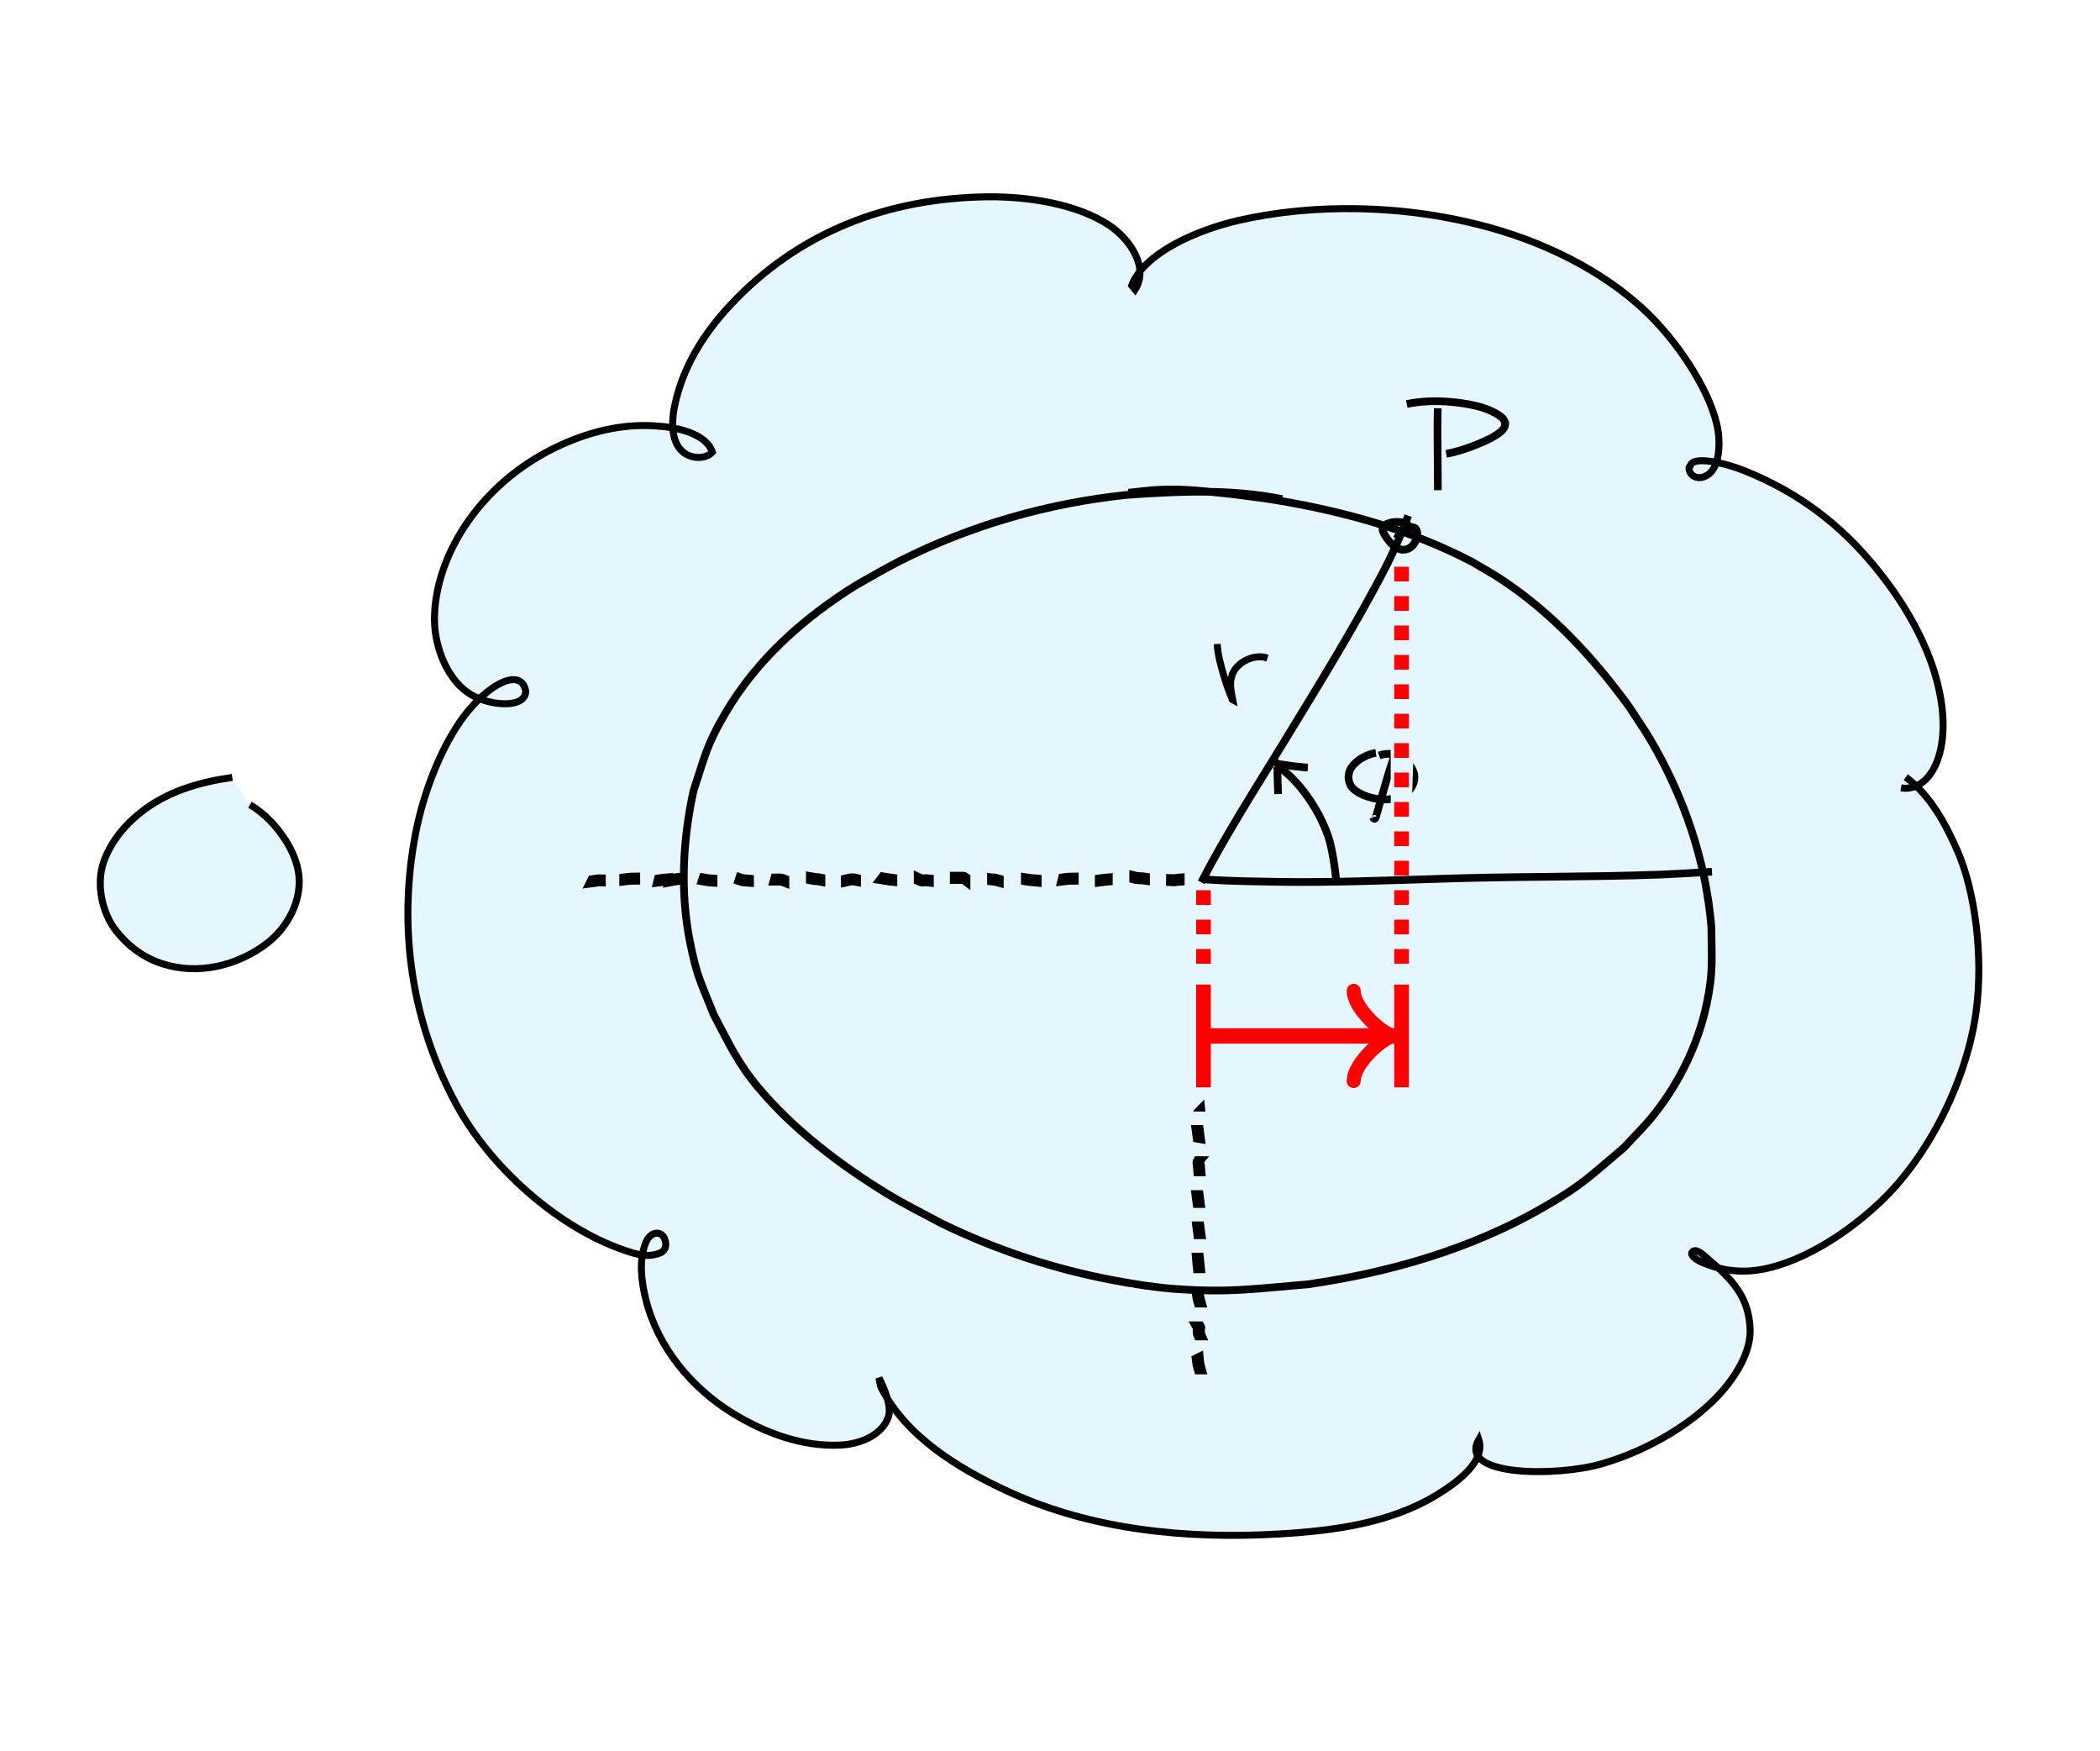
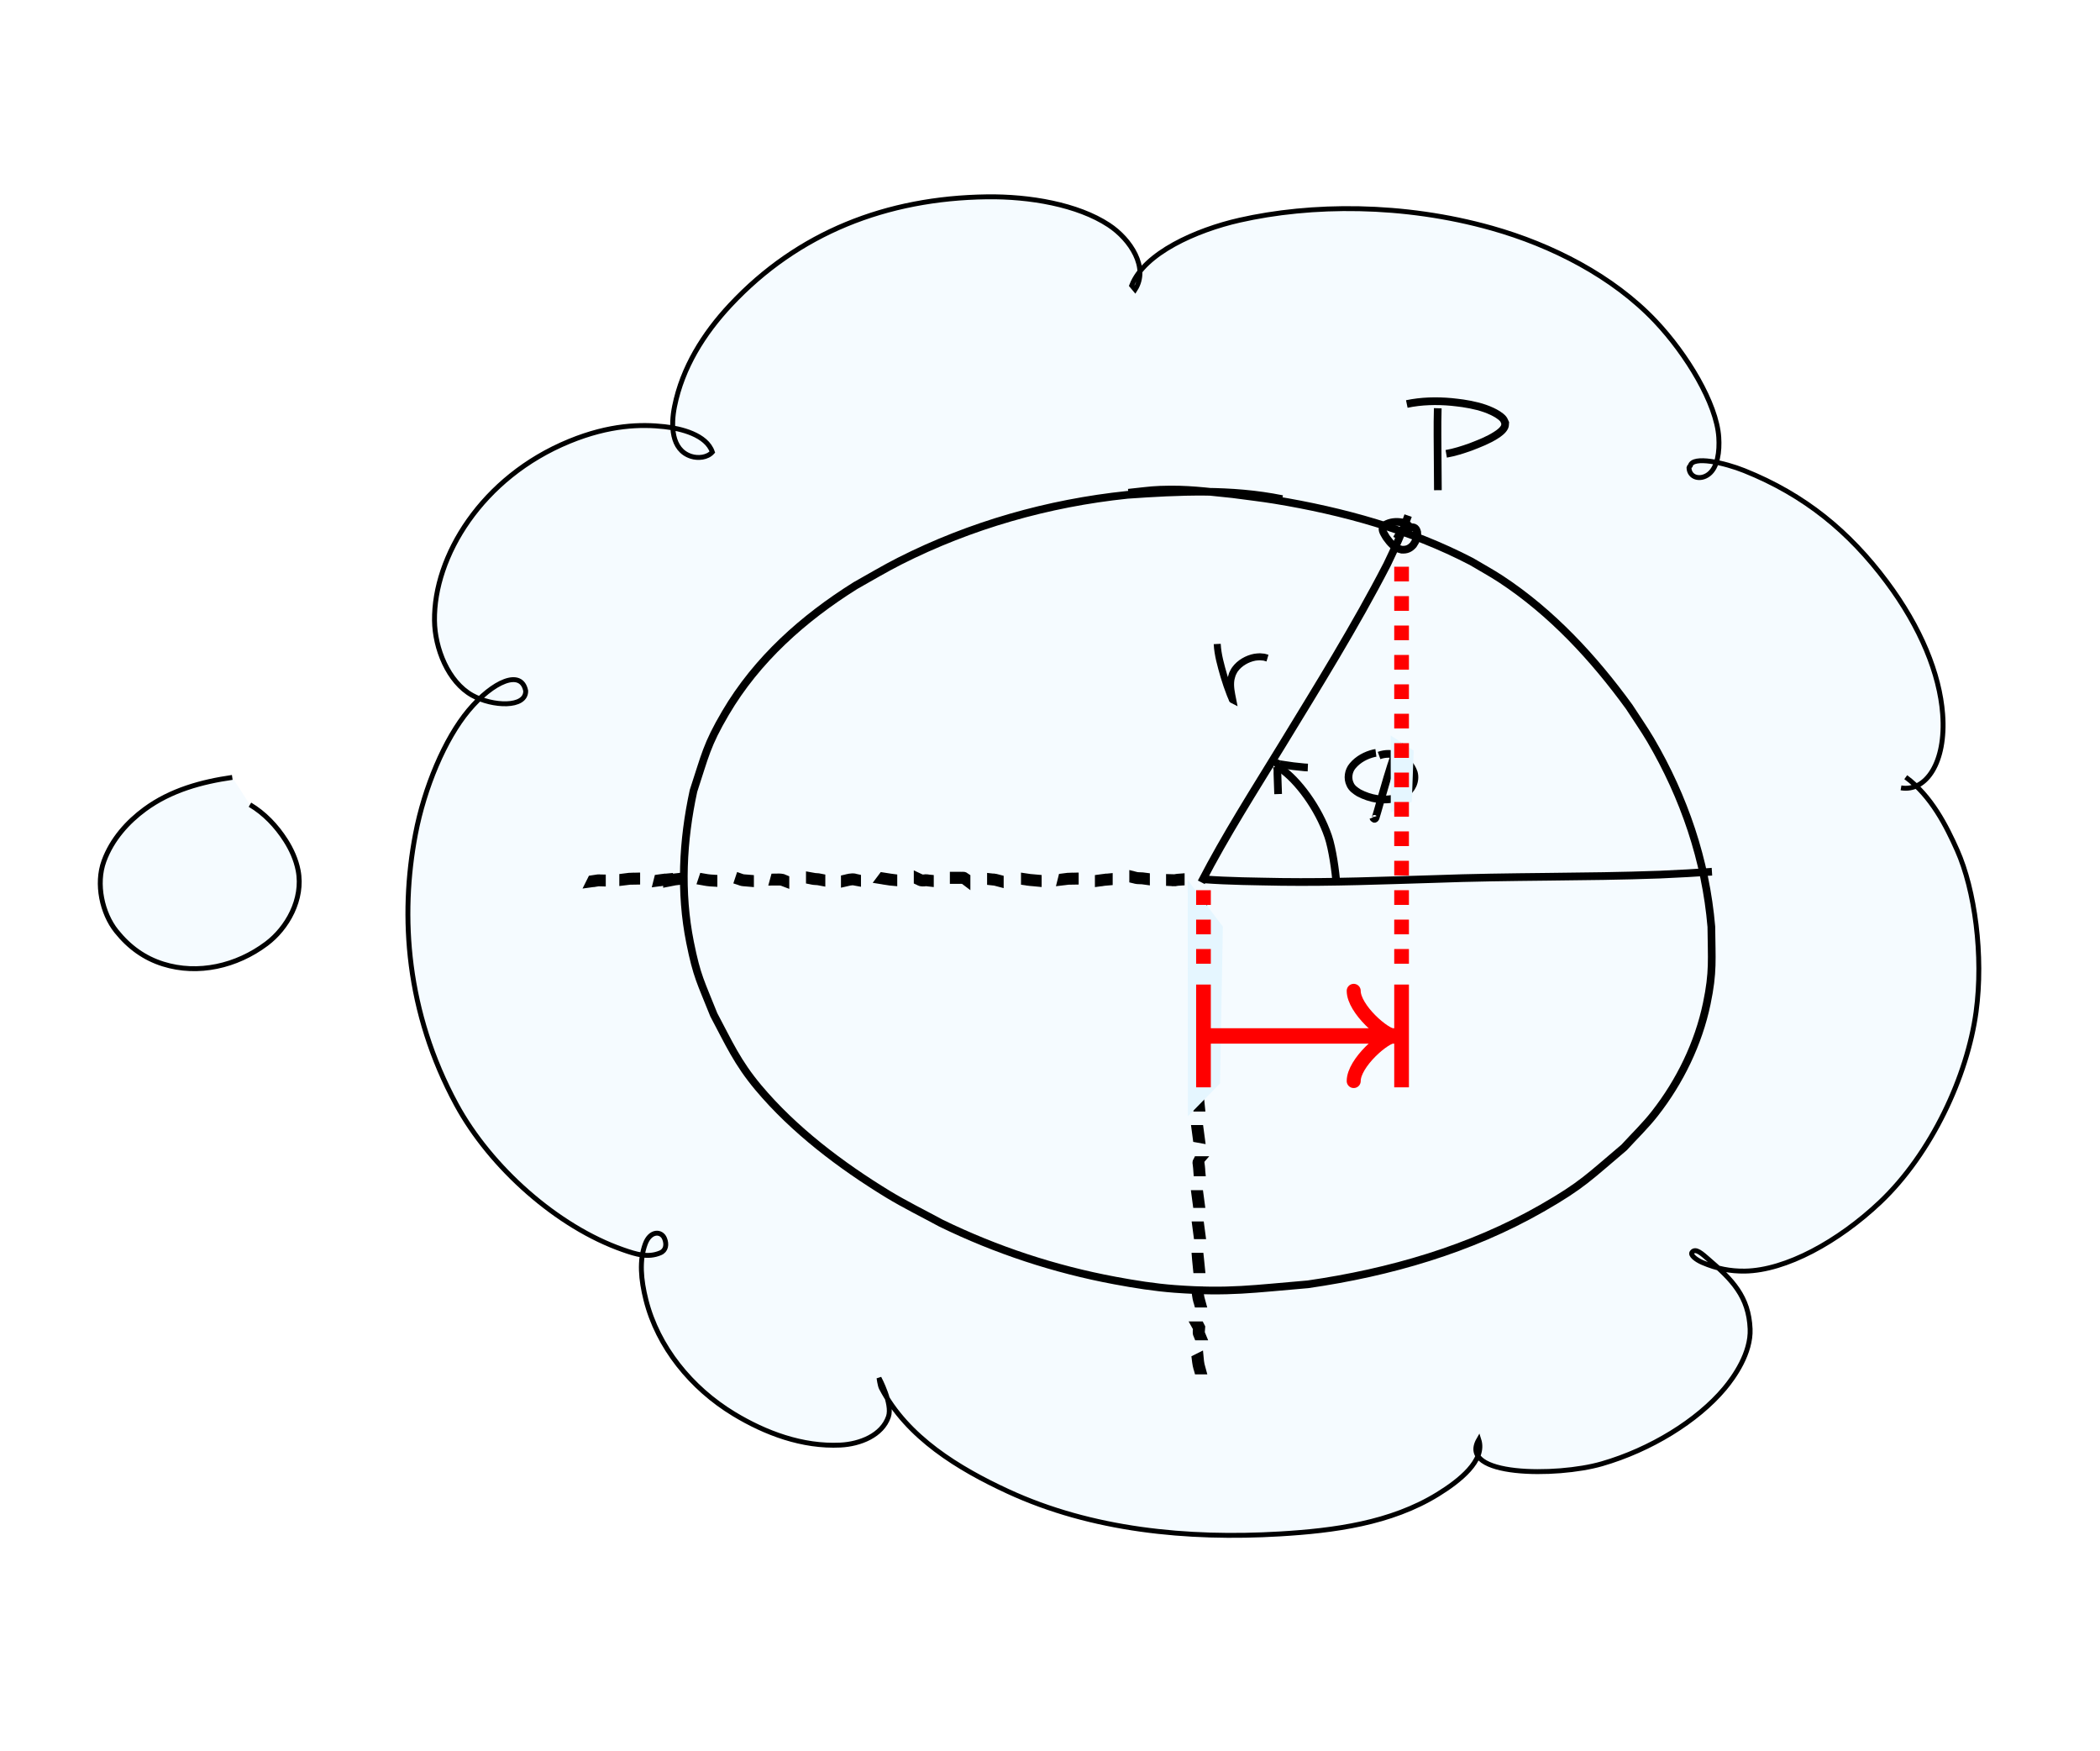
<svg xmlns="http://www.w3.org/2000/svg" width="300" height="250">
-   <path d="M35.706 114.93c2.035 1.209 3.758 2.99 5.113 5.115.81 1.27 1.476 2.734 1.771 4.266.798 4.137-1.58 8.268-4.517 10.47-4.29 3.216-9.78 4.463-14.772 2.9-2.65-.829-4.844-2.396-6.68-4.692-2.037-2.545-2.958-6.752-1.77-10.01 1.147-3.143 3.417-5.618 5.838-7.398 3.715-2.733 8.14-3.926 12.492-4.551" style="fill:#e5f6ff;fill-opacity:1;stroke:#000;stroke-width:1;stroke-dasharray:none" />
-   <path d="M272.251 110.997c3.649 2.68 5.813 6.992 7.345 10.433 2.51 5.637 3.8 15.04 2.7 23.108-1.248 9.142-6.372 20.217-13.709 27.159-5.963 5.642-13.472 9.753-19.313 9.844-2.101.033-4.023-.35-6.05-1.217-1-.427-1.785-1.103-1.507-1.46.498-.697 1.498.265 2.268.924 3.493 2.99 5.835 5.391 6.031 10.01.145 3.418-2.267 6.855-3.67 8.525-3.877 4.617-10.544 8.724-17.508 10.738-6.48 1.873-20.623 1.813-17.582-3.46.97 2.99-2.783 5.92-5.862 7.817-6.722 4.14-14.82 5.202-22.555 5.66-13.19.78-26.867-.535-38.848-6.075-7.047-3.26-14.406-7.71-18.088-14.768-.179-.343-.328-1.427-.328-1.427s1.974 3.683 1.344 5.531c-.91 2.669-4.063 3.91-6.854 4.047-5.437.267-10.713-1.71-15.224-4.441-6.103-3.696-10.88-9.585-12.564-16.293-.72-2.873-.972-5.64-.092-8.013.704-1.9 2.321-1.861 2.76-.723.315.788.22 1.668-.616 2.02-1.766.742-3.446.212-5.32-.442-9.395-3.278-18.961-11.779-23.827-20.763-7.13-13.167-8.078-26.839-5.83-38.606 1.27-6.65 4.194-13.603 7.577-17.65 3.539-4.233 7.56-5.916 8.171-2.807.056 2.454-4.743 2.25-7.635.642-3.452-1.918-5.347-6.73-5.394-10.672-.11-9.13 6.694-20.458 19.278-25.618 5.77-2.366 10.262-2.45 13.569-2.081 2.354.263 6.01 1.148 6.846 3.626-.716.805-2.05.925-3.031.61-2.884-.922-2.898-4.505-2.367-7.138 1.116-5.538 4.142-10.377 7.968-14.47 9.67-10.342 22.317-15.267 36.653-15.456 6.093-.08 12.95 1.095 17.408 4.023 3.13 2.057 5.75 6.127 3.763 9.221l-.487-.582c1.761-4.608 9.233-7.927 15.401-9.324 10.236-2.318 23.379-2.432 36.061 1.142 8.554 2.41 17.28 6.848 23.365 13.286 4.473 4.734 8.724 11.746 9.041 16.573.133 2.03-.156 4.294-1.44 5.277-1.197.917-2.76.489-2.815-.916 0 0 .032-.11.061-.158.034-.054.129-.142.129-.142.351-1.439 4.86-.436 7.716.709 8.637 3.461 14.988 8.712 20.333 15.867 4.89 6.543 7.565 13.169 7.999 18.897.526 6.956-2.42 11.139-5.95 10.539" style="fill:#e5f6ff;fill-opacity:1;stroke:#000;stroke-width:1;stroke-dasharray:none" />
+   <path d="M35.706 114.93c2.035 1.209 3.758 2.99 5.113 5.115.81 1.27 1.476 2.734 1.771 4.266.798 4.137-1.58 8.268-4.517 10.47-4.29 3.216-9.78 4.463-14.772 2.9-2.65-.829-4.844-2.396-6.68-4.692-2.037-2.545-2.958-6.752-1.77-10.01 1.147-3.143 3.417-5.618 5.838-7.398 3.715-2.733 8.14-3.926 12.492-4.551M272.251 110.997c3.649 2.68 5.813 6.992 7.345 10.433 2.51 5.637 3.8 15.04 2.7 23.108-1.248 9.142-6.372 20.217-13.709 27.159-5.963 5.642-13.472 9.753-19.313 9.844-2.101.033-4.023-.35-6.05-1.217-1-.427-1.785-1.103-1.507-1.46.498-.697 1.498.265 2.268.924 3.493 2.99 5.835 5.391 6.031 10.01.145 3.418-2.267 6.855-3.67 8.525-3.877 4.617-10.544 8.724-17.508 10.738-6.48 1.873-20.623 1.813-17.582-3.46.97 2.99-2.783 5.92-5.862 7.817-6.722 4.14-14.82 5.202-22.555 5.66-13.19.78-26.867-.535-38.848-6.075-7.047-3.26-14.406-7.71-18.088-14.768-.179-.343-.328-1.427-.328-1.427s1.974 3.683 1.344 5.531c-.91 2.669-4.063 3.91-6.854 4.047-5.437.267-10.713-1.71-15.224-4.441-6.103-3.696-10.88-9.585-12.564-16.293-.72-2.873-.972-5.64-.092-8.013.704-1.9 2.321-1.861 2.76-.723.315.788.22 1.668-.616 2.02-1.766.742-3.446.212-5.32-.442-9.395-3.278-18.961-11.779-23.827-20.763-7.13-13.167-8.078-26.839-5.83-38.606 1.27-6.65 4.194-13.603 7.577-17.65 3.539-4.233 7.56-5.916 8.171-2.807.056 2.454-4.743 2.25-7.635.642-3.452-1.918-5.347-6.73-5.394-10.672-.11-9.13 6.694-20.458 19.278-25.618 5.77-2.366 10.262-2.45 13.569-2.081 2.354.263 6.01 1.148 6.846 3.626-.716.805-2.05.925-3.031.61-2.884-.922-2.898-4.505-2.367-7.138 1.116-5.538 4.142-10.377 7.968-14.47 9.67-10.342 22.317-15.267 36.653-15.456 6.093-.08 12.95 1.095 17.408 4.023 3.13 2.057 5.75 6.127 3.763 9.221l-.487-.582c1.761-4.608 9.233-7.927 15.401-9.324 10.236-2.318 23.379-2.432 36.061 1.142 8.554 2.41 17.28 6.848 23.365 13.286 4.473 4.734 8.724 11.746 9.041 16.573.133 2.03-.156 4.294-1.44 5.277-1.197.917-2.76.489-2.815-.916 0 0 .032-.11.061-.158.034-.054.129-.142.129-.142.351-1.439 4.86-.436 7.716.709 8.637 3.461 14.988 8.712 20.333 15.867 4.89 6.543 7.565 13.169 7.999 18.897.526 6.956-2.42 11.139-5.95 10.539" style="fill:#f5fbff;fill-opacity:1;stroke:#000;stroke-width:.7;stroke-dasharray:none" />
  <g style="display:inline">
    <path d="M171.294 130.833c.027-.413.087-.825.213-1.235.06-.171.038-.093.07-.235h-.002c-.032.142-.01.064-.07.235-.126.41-.186.822-.213 1.235z" style="fill:#e5f6ff;stroke:#000;stroke-width:1.7;stroke-dasharray:none" />
    <path d="M171.335 185.883a6.62 6.62 0 0 1-.196-.957 5.795 5.795 0 0 1-.034-.289h-.002c.013.097.021.193.034.29.046.319.102.638.197.956zm-.071-4.899c-.038-.371-.074-.742-.11-1.114-.004-.03-.005-.06-.008-.09h-.004l.007.09c.038.372.074.743.11 1.114zm.04-45.431-.108-1.1-.01-.12h-.005l.011.12.108 1.1zm-.075 26.807c-.038-.278-.071-.554-.107-.831h-.005c.038.277.071.553.107.83zm-.019-17.467c-.063-.385-.019-.77.073-1.155.032-.098.013-.056.05-.126h-.003c-.038.07-.018.028-.05.126-.09.385-.136.77-.073 1.155zm.05 13.007-.11-1.114c-.004-.03-.005-.06-.008-.09h-.004l.007.09c.038.371.074.742.11 1.114zm.067 32.678c-.127-.308-.016-.616-.007-.924-.015-.026-.002-.051-.016-.077h-.026c.015.026.002.052.016.077-.012.308-.127.616.007.924zm-.114-18.913c-.038-.276-.07-.553-.107-.83h-.005c.038.277.071.554.107.83zm.121-4.524a15.324 15.324 0 0 0-.114-1.023c-.002-.043-.023-.086.004-.13h-.004c-.023.044-.008.087-.004.13.046.341.093.682.114 1.023zm.018 28.3a6.622 6.622 0 0 1-.196-.956 5.793 5.793 0 0 1-.034-.29l-.002.001c.012.096.02.193.034.289.046.32.101.639.196.956zm-.064-41.291c-.036-.367-.071-.734-.108-1.1l-.01-.12h-.005l.011.12c.037.366.072.733.108 1.1zm.024-4.512a3.874 3.874 0 0 0-.158-1.067c-.014-.041-.025-.083-.038-.125h-.002c.013.042.024.084.038.125.1.355.16.71.158 1.067zm-.107-9.542c-.127-.308-.016-.616-.007-.924-.015-.026-.001-.051-.017-.077h-.025c.015.026.002.052.016.077-.012.308-.127.616.007.924zm.118 36.029c-.038-.277-.071-.554-.107-.83h-.005c.038.276.071.553.107.83zm-19.353-50.536c.202-.023.403-.06.605-.08.223-.018.446-.028.67-.028v-.004a9.925 9.925 0 0 0-.67.028c-.202.02-.403.056-.604.08zm-30.982.119c.258-.061.516-.109.774-.12.129-.01.257.016.385.04v-.003a1.423 1.423 0 0 0-.384-.039 4.166 4.166 0 0 0-.775.118zm46.442.022c.264.02.528-.006.793-.07l.157-.01v-.009a4.134 4.134 0 0 1-.157.01 3.05 3.05 0 0 1-.793.07zm-56.562-.112c.298-.003.595-.01.893.046.047.02.095.036.142.054v-.005c-.047-.02-.094-.036-.142-.054-.297-.062-.595-.052-.892-.046zm-15.28.132c.275-.056.55-.107.825-.15.163-.022.085-.013.236-.03v-.001c-.151.017-.072.007-.236.03-.275.042-.55.093-.825.149zm35.805-.095c.189.094.378.107.567.096.195-.044.39-.044.586-.02v-.005a1.82 1.82 0 0 0-.585.019 1.068 1.068 0 0 1-.568-.096zm15.314-.025c.298.049.596.058.893.088.244.025.126.01.355.032v-.003l-.354-.032c-.298-.029-.596-.04-.894-.088zm-10.161-.248h.635c.199.042.397-.084.595.063v-.02c-.198-.146-.396-.014-.594-.062h-.636zm25.634-.02c.258.065.518.065.777.075.154-.004.307.017.46.038v-.004c-.153-.02-.306-.042-.46-.038-.259-.008-.518-.008-.777-.075zm-77.489.498c.257-.033.514-.095.77-.126.16-.011.085-.011.228-.006v-.003c-.143-.006-.067-.006-.227.006-.257.032-.513.093-.77.127zm31.301-.37c.292.062.585.057.877.084.061.012.122.02.184.032v-.004c-.061-.012-.122-.02-.183-.032-.293-.028-.585-.024-.878-.083zm-15.382.143c.288.053.577.089.865.115.052.003.104.01.155.013v-.003c-.051-.003-.103-.01-.154-.013a9.23 9.23 0 0 1-.865-.115zm25.581-.157c.324.054.648.103.971.146.056.007.11.013.166.018v-.002a3.721 3.721 0 0 0-.165-.018 29.643 29.643 0 0 1-.971-.146zm15.672.122c.223.02.446.08.669.139v-.002c-.222-.059-.445-.12-.669-.139zm-36.03.042c.265.093.533.091.799.115l.217.018v-.003l-.217-.018c-.266-.023-.534-.02-.798-.115zm51.432.1c.28-.034.56-.112.84-.13v-.004c-.28.02-.56.097-.84.13zm-67.942-.151c.201-.023.403-.06.604-.08.223-.018.447-.028.67-.028v-.004a9.925 9.925 0 0 0-.67.028c-.201.02-.402.056-.604.08zm4.911.151c.28-.034.56-.112.84-.13l.001-.004c-.28.02-.56.097-.84.13z" style="fill:#e5f6ff;stroke:#000;stroke-width:1.7;stroke-dasharray:none" />
  </g>
  <g style="display:inline">
    <path d="M161.191 70.375c1.516-.143 3.032-.382 4.548-.43 3.964-.143 6.387.239 10.374.633 2.005.274 4.023.501 6.016.824 9.717 1.6 19.303 4.239 28.065 8.788 1.409.848 2.865 1.624 4.238 2.531 7.246 4.764 13.238 11.248 18.312 18.233 1.014 1.576 2.089 3.104 3.044 4.716 4.799 8.18 7.89 17.218 8.69 26.687.036 4.62.299 6.424-.656 10.985-1.194 5.696-3.832 11.116-7.413 15.69-1.337 1.719-2.925 3.235-4.393 4.847-4.99 4.203-5.921 5.35-11.735 8.68-10.266 5.876-21.774 9.183-33.424 10.867-7.796.644-11.257 1.23-19.053.656-2.864-.215-5.706-.668-8.523-1.194a97.396 97.396 0 0 1-24.841-8.19c-2.531-1.374-5.122-2.64-7.58-4.132-6.733-4.108-13.43-9.158-18.527-15.236-3.009-3.594-4.202-6.34-6.363-10.4-1.874-4.716-2.4-5.42-3.39-10.34-1.433-7.152-1.05-14.543.49-21.636 1.67-5.05 1.85-6.496 4.571-11.128 4.489-7.642 11.138-13.54 18.575-18.197 2.1-1.17 4.166-2.412 6.315-3.499 10.158-5.134 21.2-8.275 32.517-9.457 7.353-.513 14.838-.871 22.12.61" style="fill:none;stroke:#000;stroke-width:1.1;stroke-dasharray:none" />
    <path d="M201.16 73.639c-.844 2.4-1.912 4.705-3.007 6.984-4.564 8.847-9.827 17.292-14.998 25.777-3.957 6.475-8.059 12.869-11.541 19.611m72.949-1.512c-4.596.29-2.126.15-7.4.412-10.756.394-21.52.226-32.277.632-7.274.216-14.54.505-21.822.41-3.718-.075-7.439-.09-11.149-.37" style="fill:none;stroke:#000;stroke-width:1.1;stroke-dasharray:none" />
    <path d="M190.92 126.23c-.116-1.744-.591-5.07-1.172-6.763-1.413-4.122-4.364-8.053-6.842-9.746m14.105-1.821c.847-.302 1.797-.322 2.639.006a4.036 4.036 0 0 1 2.323 2.449c.332 1.18-.296 2.48-1.333 3.087-.354.227-.76.38-1.16.512-1.79.51-3.743.134-5.365-.72-.488-.308-.993-.647-1.232-1.196-.43-.86-.262-1.958.365-2.678.767-.916 1.884-1.512 3.039-1.784.09-.019.18-.035.27-.047" style="fill:none;stroke:#000;stroke-width:1.1;stroke-dasharray:none" />
    <path d="M196.16 116.737c.071.181.214.338.356.06.41-1.316.748-2.657 1.157-3.986.659-2.283 1.335-4.578 2.26-6.825m1.678-30.501a2.106 2.106 0 0 0-1.29-.871c-.859-.156-1.73-.084-2.494.37-.072.06-.155.12-.215.203-.358.49.227 1.182.43 1.576.56.788 1.205 1.54 2.196 1.743.717.048 1.182-.155 1.66-.692.382-.55.644-1.147.56-1.827-.178-.729-.608-.788-1.265-.585-.704.334-1.313.788-1.659 1.516m-12.702 32.702c-.311-.013-.144-.007-.503-.03a39.934 39.934 0 0 1-3.155-.394c-.252-.04-.492-.067-.733-.118-.023 0 .027-.313-.086.254.204.649.12.724.136 1.19l.099 2.888" style="fill:none;stroke:#000;stroke-width:1.1;stroke-dasharray:none" />
    <g style="stroke-width:1.386;stroke-dasharray:none">
      <path d="m295.646 58.742-.035-5.05c-.012-3.236-.084-6.472.012-9.696" style="fill:none;stroke:#000;stroke-width:1.386;stroke-dasharray:none" transform="matrix(.79307 0 0 .79371 -29.056 23.386)" />
      <path d="M297.15 52.199c1.505-.263 2.95-.729 4.394-1.242 1.563-.609 3.151-1.206 4.572-2.125.537-.335 1.277-.872 1.551-1.493.108-.227.072-.478.096-.716-.12-.24-.191-.502-.358-.705-.478-.573-1.373-1.062-2.006-1.361-1.647-.776-3.438-1.17-5.24-1.445-.693-.083-1.397-.19-2.09-.25-2.673-.24-5.395-.18-8.021.37" style="fill:none;stroke:#000;stroke-width:1.386;stroke-dasharray:none" transform="matrix(.79307 0 0 .79371 -29.056 23.386)" />
    </g>
  </g>
  <path d="M181.068 93.994c-.65-.19-.3-.12-1.07-.19-.24.02-.49.01-.73.06-1.08.2-2.18.82-2.83 1.72-.16.21-.26.46-.38.69-.07.26-.17.51-.21.77-.16.98.07 1.96.26 2.92-.12-.06-.03-.01-.15-.28-.07-.16-.15-.33-.21-.49a35.2 35.2 0 0 1-.9-2.62c-.43-1.51-.88-3.03-.96-4.6" style="fill:none;stroke:#000;stroke-width:1;stroke-opacity:1" />
  <g style="display:inline">
    <path d="m174.692 132.34-5.02-6.646.024 33.734 4.595-4.695z" style="fill:#e5f6ff;fill-opacity:1;stroke:none;stroke-width:2;stroke-dasharray:2,2;stroke-dashoffset:0" />
    <path d="m201.953 107.2-3.287-2.168.016 11.005 3.008-1.532z" style="fill:#e5f6ff;fill-opacity:1;stroke:none;stroke-width:2;stroke-dasharray:2,2;stroke-dashoffset:0" />
    <path d="M171.925 140.614v14.68" style="display:inline;fill:none;stroke:red;stroke-width:2.1;stroke-dasharray:none" />
    <path d="M200.225 147.954h-28.3" style="display:inline;fill:none;stroke:red;stroke-width:2.2;stroke-dasharray:none" />
    <path d="M193.387 141.513c0 2.576 4.384 6.441 5.846 6.441-1.462 0-5.846 3.865-5.846 6.442" class="axes-arrows" style="display:inline;fill:none;stroke:red;stroke-width:2;stroke-linecap:round;stroke-linejoin:round;stroke-dasharray:none" />
    <path d="M200.225 140.614v14.68" style="display:inline;fill:none;stroke:red;stroke-width:2.1;stroke-dasharray:none" />
    <path d="M171.925 137.64v-11.465m28.3 11.465V79.65" style="fill:none;stroke:red;stroke-width:2.1;stroke-dasharray:2.1,2.1;stroke-dashoffset:0" />
  </g>
</svg>
